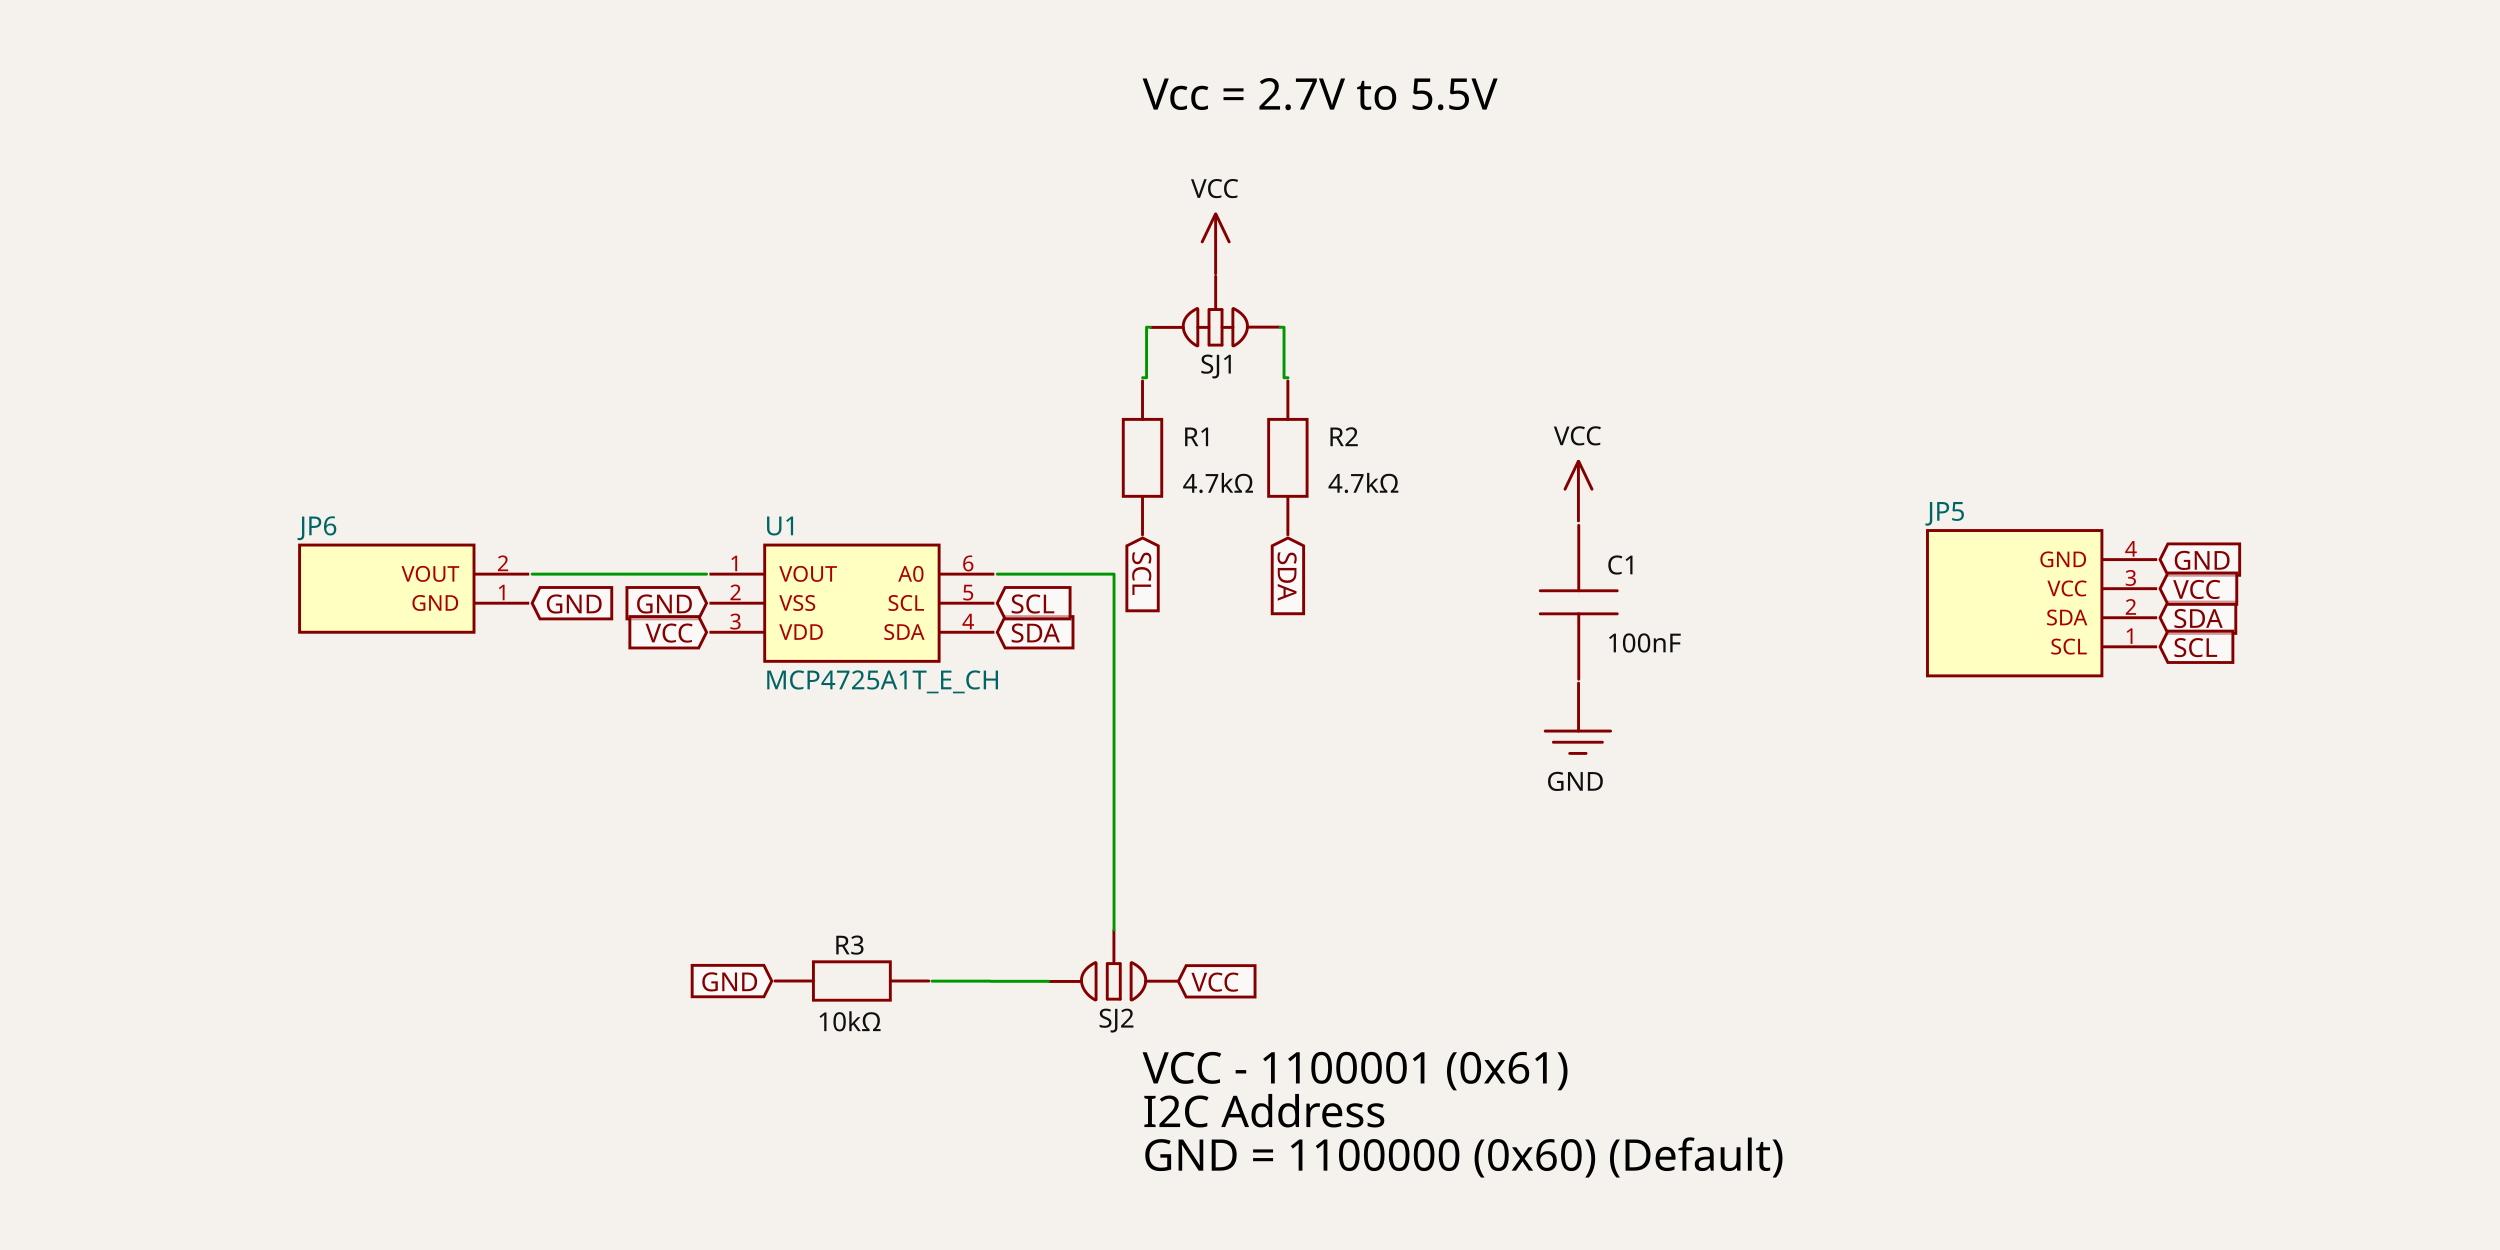
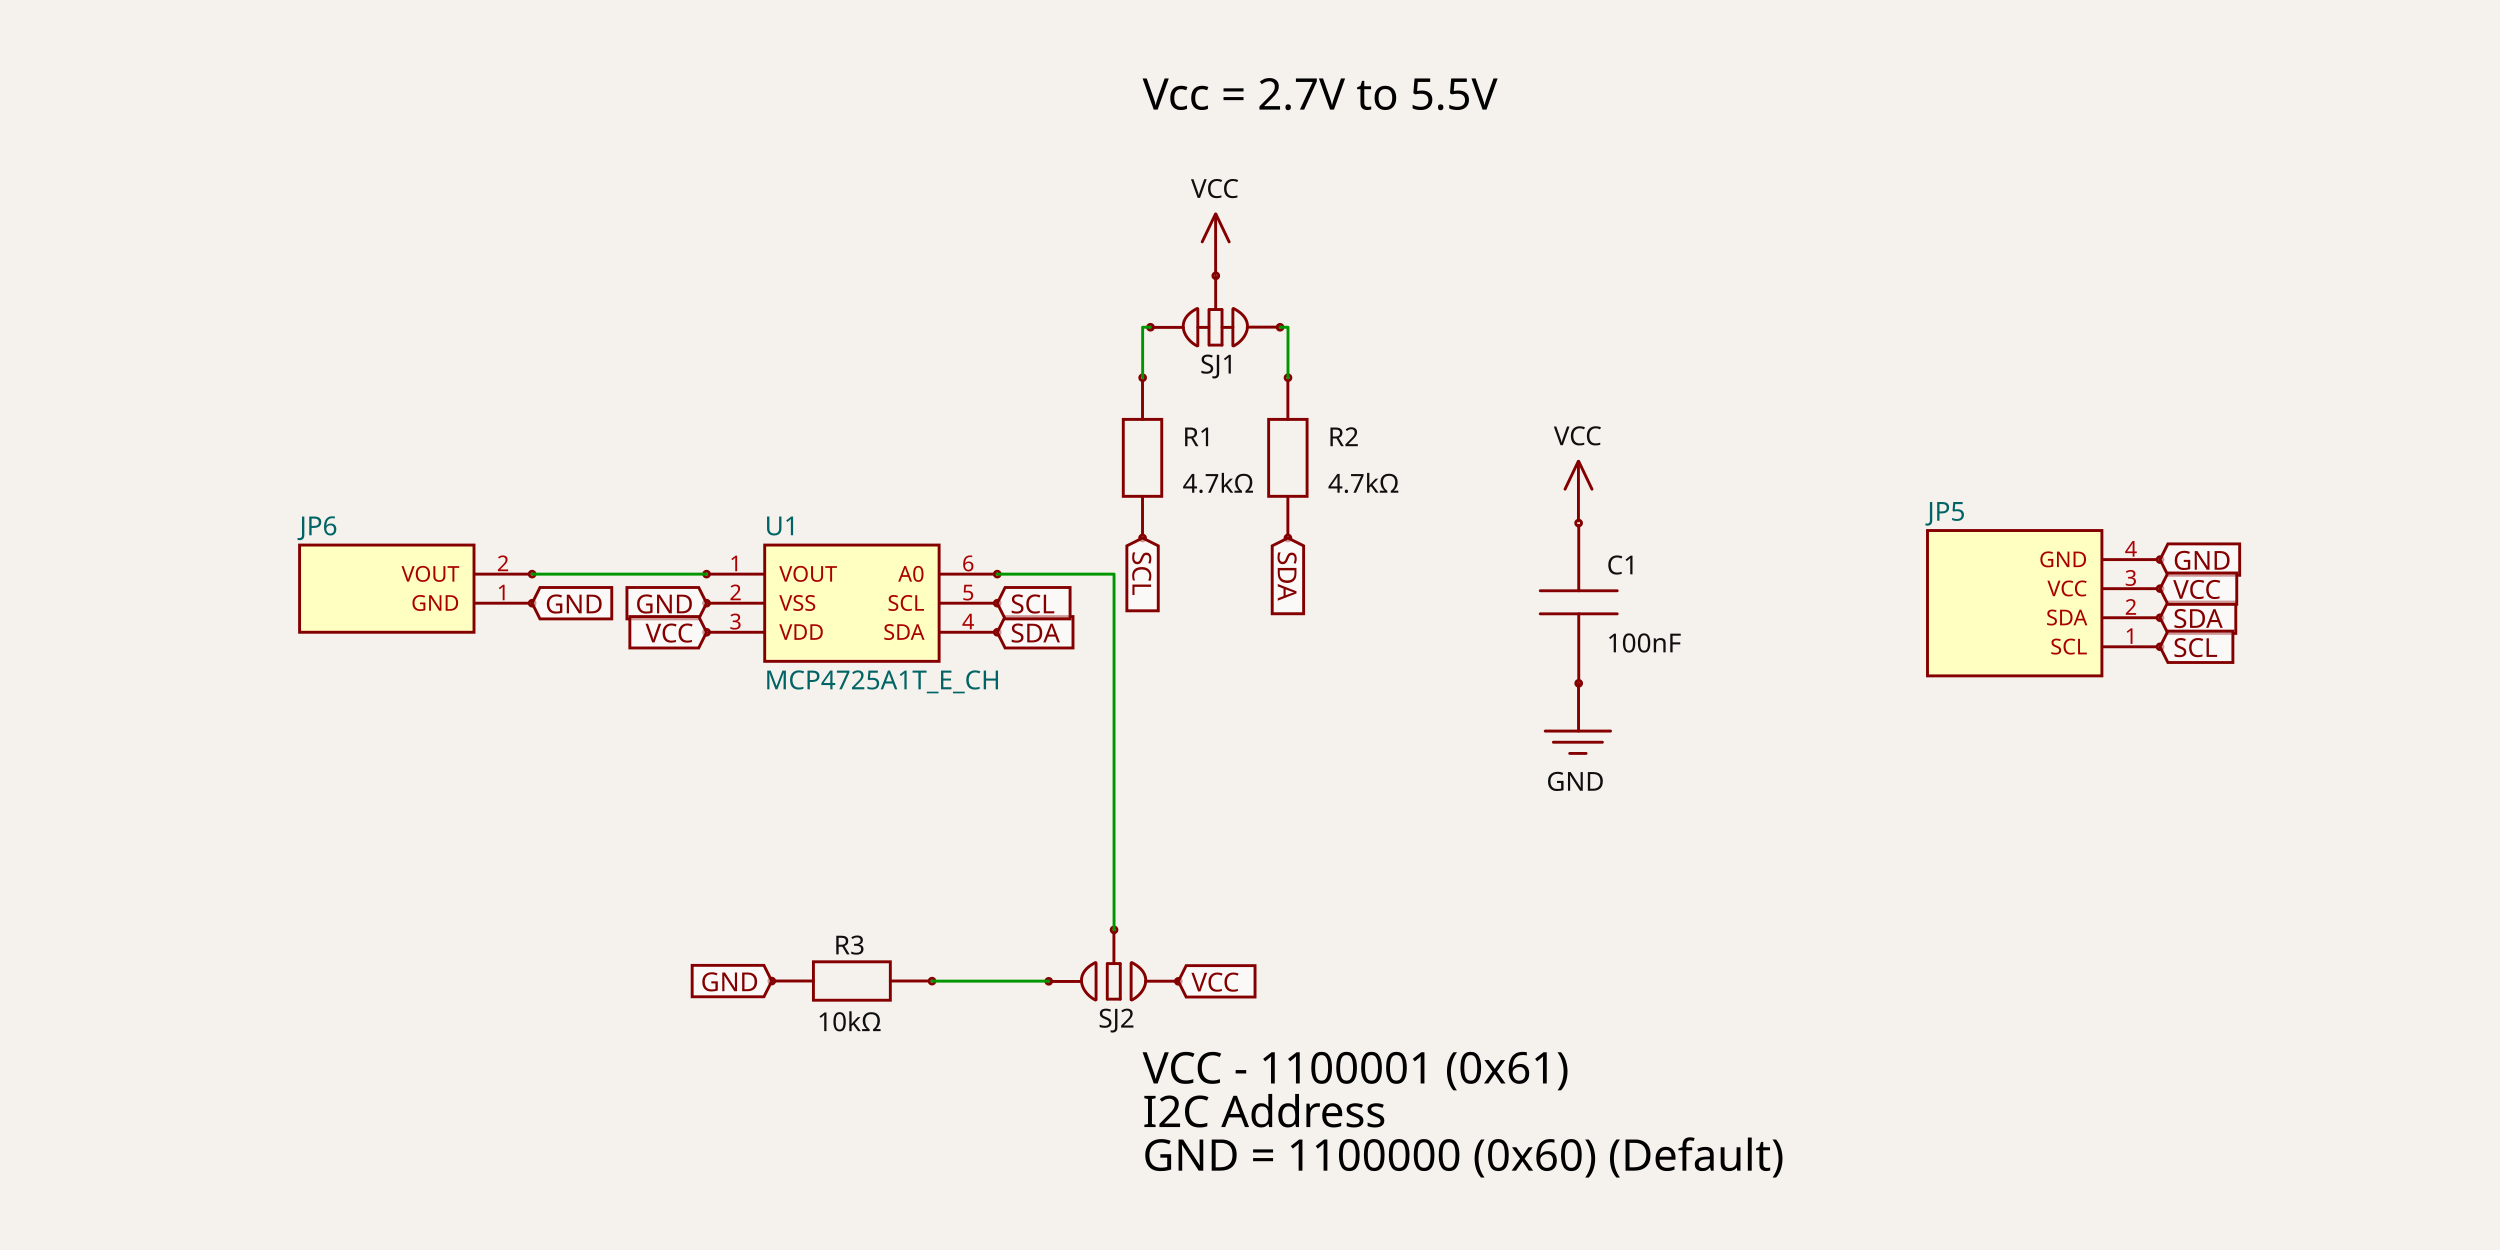
- <svg xmlns="http://www.w3.org/2000/svg" width="1200" height="600" style="background-color: rgb(245, 241, 237)" data-real-to-screen-transform="matrix(69.7674418605,0,0,-69.7674418605,408.9162790698,289.5348837209)" data-software-used-string="@tscircuit/core@0.0.555">
+ <svg xmlns="http://www.w3.org/2000/svg" width="1200" height="600" style="background-color: rgb(245, 241, 237)" data-real-to-screen-transform="matrix(69.7674418605,0,0,-69.7674418605,408.9162790698,289.5348837209)">
  <style>
              .boundary { fill: rgb(245, 241, 237); }
              .schematic-boundary { fill: none; stroke: #fff; }
              .component { fill: none; stroke: rgb(132, 0, 0); }
              .chip { fill: rgb(255, 255, 194); stroke: rgb(132, 0, 0); }
              .component-pin { fill: none; stroke: rgb(132, 0, 0); }
              .trace:hover {
                filter: invert(1);
              }
              .trace:hover .trace-crossing-outline {
                opacity: 0;
              }
              .trace:hover .trace-junction {
                filter: invert(1);
              }
              .text { font-family: sans-serif; fill: rgb(0, 150, 0); }
              .pin-number { fill: rgb(169, 0, 0); }
              .port-label { fill: rgb(0, 100, 100); }
              .component-name { fill: rgb(0, 100, 100); }
            </style>
  <rect class="boundary" x="0" y="0" width="1200" height="600" />
  <g data-circuit-json-type="schematic_component" data-schematic-component-id="schematic_component_0">
    <rect class="component chip" x="367.056" y="261.628" width="83.721" height="55.814" stroke-width="1.395px" fill="rgb(255, 255, 194)" stroke="rgb(132, 0, 0)" />
    <rect class="component-overlay" x="367.056" y="261.628" width="83.721" height="55.814" fill="transparent" />
    <text x="367.056" y="326.512" fill="#006464" text-anchor="start" dominant-baseline="middle" font-family="sans-serif" font-size="12.558px" transform="rotate(0, 367.0558, 326.5116)">MCP4725A1T_E_CH</text>
    <text x="367.056" y="252.558" fill="#006464" text-anchor="start" dominant-baseline="middle" font-family="sans-serif" font-size="12.558px" transform="rotate(0, 367.0558, 252.5581)">U1</text>
    <line class="component-pin" x1="340.544" y1="275.581" x2="367.056" y2="275.581" stroke-width="1.395px" />
+     <circle class="component-pin" cx="339.149" cy="275.581" r="1.395" stroke-width="1.395px" />
    <text class="pin-number" x="353.102" y="274.186" style="font-family: sans-serif;" fill="rgb(169, 0, 0)" text-anchor="middle" dominant-baseline="auto" font-size="10.465px" transform="">1</text>
    <text class="pin-number" x="374.033" y="275.581" style="font-family: sans-serif;" fill="rgb(169, 0, 0)" text-anchor="start" dominant-baseline="middle" font-size="10.465px" transform="">VOUT</text>
    <line class="component-pin" x1="340.544" y1="289.535" x2="367.056" y2="289.535" stroke-width="1.395px" />
+     <circle class="component-pin" cx="339.149" cy="289.535" r="1.395" stroke-width="1.395px" />
    <text class="pin-number" x="353.102" y="288.14" style="font-family: sans-serif;" fill="rgb(169, 0, 0)" text-anchor="middle" dominant-baseline="auto" font-size="10.465px" transform="">2</text>
    <text class="pin-number" x="374.033" y="289.535" style="font-family: sans-serif;" fill="rgb(169, 0, 0)" text-anchor="start" dominant-baseline="middle" font-size="10.465px" transform="">VSS</text>
    <line class="component-pin" x1="340.544" y1="303.488" x2="367.056" y2="303.488" stroke-width="1.395px" />
+     <circle class="component-pin" cx="339.149" cy="303.488" r="1.395" stroke-width="1.395px" />
    <text class="pin-number" x="353.102" y="302.093" style="font-family: sans-serif;" fill="rgb(169, 0, 0)" text-anchor="middle" dominant-baseline="auto" font-size="10.465px" transform="">3</text>
    <text class="pin-number" x="374.033" y="303.488" style="font-family: sans-serif;" fill="rgb(169, 0, 0)" text-anchor="start" dominant-baseline="middle" font-size="10.465px" transform="">VDD</text>
    <line class="component-pin" x1="477.288" y1="303.488" x2="450.777" y2="303.488" stroke-width="1.395px" />
+     <circle class="component-pin" cx="478.684" cy="303.488" r="1.395" stroke-width="1.395px" />
    <text class="pin-number" x="464.73" y="302.093" style="font-family: sans-serif;" fill="rgb(169, 0, 0)" text-anchor="middle" dominant-baseline="auto" font-size="10.465px" transform="">4</text>
    <text class="pin-number" x="443.8" y="303.488" style="font-family: sans-serif;" fill="rgb(169, 0, 0)" text-anchor="end" dominant-baseline="middle" font-size="10.465px" transform="">SDA</text>
    <line class="component-pin" x1="477.288" y1="289.535" x2="450.777" y2="289.535" stroke-width="1.395px" />
+     <circle class="component-pin" cx="478.684" cy="289.535" r="1.395" stroke-width="1.395px" />
    <text class="pin-number" x="464.73" y="288.14" style="font-family: sans-serif;" fill="rgb(169, 0, 0)" text-anchor="middle" dominant-baseline="auto" font-size="10.465px" transform="">5</text>
    <text class="pin-number" x="443.8" y="289.535" style="font-family: sans-serif;" fill="rgb(169, 0, 0)" text-anchor="end" dominant-baseline="middle" font-size="10.465px" transform="">SCL</text>
    <line class="component-pin" x1="477.288" y1="275.581" x2="450.777" y2="275.581" stroke-width="1.395px" />
+     <circle class="component-pin" cx="478.684" cy="275.581" r="1.395" stroke-width="1.395px" />
    <text class="pin-number" x="464.73" y="274.186" style="font-family: sans-serif;" fill="rgb(169, 0, 0)" text-anchor="middle" dominant-baseline="auto" font-size="10.465px" transform="">6</text>
    <text class="pin-number" x="443.8" y="275.581" style="font-family: sans-serif;" fill="rgb(169, 0, 0)" text-anchor="end" dominant-baseline="middle" font-size="10.465px" transform="">A0</text>
  </g>
  <g data-circuit-json-type="schematic_component" data-schematic-component-id="schematic_component_1">
    <rect class="component-overlay" x="539.178" y="182.862" width="18.459" height="73.837" fill="transparent" />
    <path d="M 548.407 256.699 L 548.407 238.24" stroke="rgb(132, 0, 0)" fill="none" stroke-width="1.395px" stroke-linecap="round" />
    <path d="M 548.407 201.321 L 548.407 182.862" stroke="rgb(132, 0, 0)" fill="none" stroke-width="1.395px" stroke-linecap="round" />
    <path d="M 539.178 219.78 L 539.178 201.321 L 557.637 201.321 L 557.637 238.24 L 539.178 238.24 L 539.178 219.78" stroke="rgb(132, 0, 0)" fill="none" stroke-width="1.395px" stroke-linecap="round" />
    <text x="567.636" y="209.826" fill="rgb(15, 15, 15)" font-family="sans-serif" text-anchor="start" dominant-baseline="middle" font-size="12.558px">R1</text>
    <text x="567.636" y="232.151" fill="rgb(15, 15, 15)" font-family="sans-serif" text-anchor="start" dominant-baseline="middle" font-size="12.558px">4.7kΩ</text>
+     <circle cx="548.432" cy="258.23" r="1.395px" stroke-width="1.395px" fill="none" stroke="rgb(132, 0, 0)" />
+     <circle cx="548.47" cy="181.305" r="1.395px" stroke-width="1.395px" fill="none" stroke="rgb(132, 0, 0)" />
  </g>
  <g data-circuit-json-type="schematic_component" data-schematic-component-id="schematic_component_2">
    <rect class="component-overlay" x="608.945" y="182.862" width="18.459" height="73.837" fill="transparent" />
    <path d="M 618.175 256.699 L 618.175 238.24" stroke="rgb(132, 0, 0)" fill="none" stroke-width="1.395px" stroke-linecap="round" />
    <path d="M 618.175 201.321 L 618.175 182.862" stroke="rgb(132, 0, 0)" fill="none" stroke-width="1.395px" stroke-linecap="round" />
    <path d="M 608.945 219.78 L 608.945 201.321 L 627.404 201.321 L 627.404 238.24 L 608.945 238.24 L 608.945 219.78" stroke="rgb(132, 0, 0)" fill="none" stroke-width="1.395px" stroke-linecap="round" />
    <text x="637.404" y="209.826" fill="rgb(15, 15, 15)" font-family="sans-serif" text-anchor="start" dominant-baseline="middle" font-size="12.558px">R2</text>
    <text x="637.404" y="232.151" fill="rgb(15, 15, 15)" font-family="sans-serif" text-anchor="start" dominant-baseline="middle" font-size="12.558px">4.7kΩ</text>
+     <circle cx="618.2" cy="258.23" r="1.395px" stroke-width="1.395px" fill="none" stroke="rgb(132, 0, 0)" />
+     <circle cx="618.238" cy="181.305" r="1.395px" stroke-width="1.395px" fill="none" stroke="rgb(132, 0, 0)" />
  </g>
  <g data-circuit-json-type="schematic_component" data-schematic-component-id="schematic_component_3">
    <rect class="component-overlay" x="371.985" y="461.657" width="73.837" height="18.459" fill="transparent" />
    <path d="M 371.985 470.886 L 390.444 470.886" stroke="rgb(132, 0, 0)" fill="none" stroke-width="1.395px" stroke-linecap="round" />
    <path d="M 427.363 470.886 L 445.822 470.886" stroke="rgb(132, 0, 0)" fill="none" stroke-width="1.395px" stroke-linecap="round" />
    <path d="M 408.903 461.657 L 427.363 461.657 L 427.363 480.116 L 390.444 480.116 L 390.444 461.657 L 408.903 461.657" stroke="rgb(132, 0, 0)" fill="none" stroke-width="1.395px" stroke-linecap="round" />
    <text x="407.695" y="458.125" fill="rgb(15, 15, 15)" font-family="sans-serif" text-anchor="middle" dominant-baseline="auto" font-size="12.558px">R3</text>
    <text x="407.695" y="485.205" fill="rgb(15, 15, 15)" font-family="sans-serif" text-anchor="middle" dominant-baseline="hanging" font-size="12.558px">10kΩ</text>
+     <circle cx="370.454" cy="470.911" r="1.395px" stroke-width="1.395px" fill="none" stroke="rgb(132, 0, 0)" />
+     <circle cx="447.378" cy="470.949" r="1.395px" stroke-width="1.395px" fill="none" stroke="rgb(132, 0, 0)" />
  </g>
  <g data-circuit-json-type="schematic_component" data-schematic-component-id="schematic_component_4">
    <rect class="component-overlay" x="739.338" y="252.182" width="36.919" height="73.837" fill="transparent" />
    <path d="M 757.797 326.019 L 757.797 294.638" stroke="rgb(132, 0, 0)" fill="none" stroke-width="1.395px" stroke-linecap="round" />
    <path d="M 757.797 283.563 L 757.797 252.182" stroke="rgb(132, 0, 0)" fill="none" stroke-width="1.395px" stroke-linecap="round" />
    <path d="M 776.257 294.638 L 739.338 294.638" stroke="rgb(132, 0, 0)" fill="none" stroke-width="1.395px" stroke-linecap="round" />
    <path d="M 776.257 283.563 L 739.338 283.563" stroke="rgb(132, 0, 0)" fill="none" stroke-width="1.395px" stroke-linecap="round" />
    <text x="771.205" y="275.687" fill="rgb(15, 15, 15)" font-family="sans-serif" text-anchor="start" dominant-baseline="auto" font-size="12.558px">C1</text>
    <text x="771.205" y="303.383" fill="rgb(15, 15, 15)" font-family="sans-serif" text-anchor="start" dominant-baseline="hanging" font-size="12.558px">100nF</text>
+     <circle cx="757.734" cy="251.078" r="1.395px" stroke-width="1.395px" fill="none" stroke="rgb(132, 0, 0)" />
+     <circle cx="757.773" cy="327.991" r="1.395px" stroke-width="1.395px" fill="none" stroke="rgb(132, 0, 0)" />
  </g>
  <g data-circuit-json-type="schematic_component" data-schematic-component-id="schematic_component_5">
    <rect class="component chip" x="143.8" y="261.628" width="83.721" height="41.86" stroke-width="1.395px" fill="rgb(255, 255, 194)" stroke="rgb(132, 0, 0)" />
    <rect class="component-overlay" x="143.8" y="261.628" width="83.721" height="41.86" fill="transparent" />
    <text x="143.8" y="312.558" fill="#006464" text-anchor="start" dominant-baseline="middle" font-family="sans-serif" font-size="12.558px" transform="rotate(0, 143.8, 312.5581)" />
    <text x="143.8" y="252.558" fill="#006464" text-anchor="start" dominant-baseline="middle" font-family="sans-serif" font-size="12.558px" transform="rotate(0, 143.8, 252.5581)">JP6</text>
    <line class="component-pin" x1="254.033" y1="289.535" x2="227.521" y2="289.535" stroke-width="1.395px" />
+     <circle class="component-pin" cx="255.428" cy="289.535" r="1.395" stroke-width="1.395px" />
    <text class="pin-number" x="241.474" y="288.14" style="font-family: sans-serif;" fill="rgb(169, 0, 0)" text-anchor="middle" dominant-baseline="auto" font-size="10.465px" transform="">1</text>
    <text class="pin-number" x="220.544" y="289.535" style="font-family: sans-serif;" fill="rgb(169, 0, 0)" text-anchor="end" dominant-baseline="middle" font-size="10.465px" transform="">GND</text>
    <line class="component-pin" x1="254.033" y1="275.581" x2="227.521" y2="275.581" stroke-width="1.395px" />
+     <circle class="component-pin" cx="255.428" cy="275.581" r="1.395" stroke-width="1.395px" />
    <text class="pin-number" x="241.474" y="274.186" style="font-family: sans-serif;" fill="rgb(169, 0, 0)" text-anchor="middle" dominant-baseline="auto" font-size="10.465px" transform="">2</text>
    <text class="pin-number" x="220.544" y="275.581" style="font-family: sans-serif;" fill="rgb(169, 0, 0)" text-anchor="end" dominant-baseline="middle" font-size="10.465px" transform="">VOUT</text>
  </g>
  <g data-circuit-json-type="schematic_component" data-schematic-component-id="schematic_component_6">
    <rect class="component chip" x="925.195" y="254.651" width="83.721" height="69.767" stroke-width="1.395px" fill="rgb(255, 255, 194)" stroke="rgb(132, 0, 0)" />
    <rect class="component-overlay" x="925.195" y="254.651" width="83.721" height="69.767" fill="transparent" />
    <text x="925.195" y="333.488" fill="#006464" text-anchor="start" dominant-baseline="middle" font-family="sans-serif" font-size="12.558px" transform="rotate(0, 925.1953, 333.4884)" />
    <text x="925.195" y="245.581" fill="#006464" text-anchor="start" dominant-baseline="middle" font-family="sans-serif" font-size="12.558px" transform="rotate(0, 925.1953, 245.5814)">JP5</text>
    <line class="component-pin" x1="1035.428" y1="310.465" x2="1008.916" y2="310.465" stroke-width="1.395px" />
+     <circle class="component-pin" cx="1036.823" cy="310.465" r="1.395" stroke-width="1.395px" />
    <text class="pin-number" x="1022.87" y="309.07" style="font-family: sans-serif;" fill="rgb(169, 0, 0)" text-anchor="middle" dominant-baseline="auto" font-size="10.465px" transform="">1</text>
    <text class="pin-number" x="1001.94" y="310.465" style="font-family: sans-serif;" fill="rgb(169, 0, 0)" text-anchor="end" dominant-baseline="middle" font-size="10.465px" transform="">SCL</text>
    <line class="component-pin" x1="1035.428" y1="296.512" x2="1008.916" y2="296.512" stroke-width="1.395px" />
+     <circle class="component-pin" cx="1036.823" cy="296.512" r="1.395" stroke-width="1.395px" />
    <text class="pin-number" x="1022.87" y="295.116" style="font-family: sans-serif;" fill="rgb(169, 0, 0)" text-anchor="middle" dominant-baseline="auto" font-size="10.465px" transform="">2</text>
    <text class="pin-number" x="1001.94" y="296.512" style="font-family: sans-serif;" fill="rgb(169, 0, 0)" text-anchor="end" dominant-baseline="middle" font-size="10.465px" transform="">SDA</text>
    <line class="component-pin" x1="1035.428" y1="282.558" x2="1008.916" y2="282.558" stroke-width="1.395px" />
+     <circle class="component-pin" cx="1036.823" cy="282.558" r="1.395" stroke-width="1.395px" />
    <text class="pin-number" x="1022.87" y="281.163" style="font-family: sans-serif;" fill="rgb(169, 0, 0)" text-anchor="middle" dominant-baseline="auto" font-size="10.465px" transform="">3</text>
    <text class="pin-number" x="1001.94" y="282.558" style="font-family: sans-serif;" fill="rgb(169, 0, 0)" text-anchor="end" dominant-baseline="middle" font-size="10.465px" transform="">VCC</text>
    <line class="component-pin" x1="1035.428" y1="268.605" x2="1008.916" y2="268.605" stroke-width="1.395px" />
+     <circle class="component-pin" cx="1036.823" cy="268.605" r="1.395" stroke-width="1.395px" />
    <text class="pin-number" x="1022.87" y="267.209" style="font-family: sans-serif;" fill="rgb(169, 0, 0)" text-anchor="middle" dominant-baseline="auto" font-size="10.465px" transform="">4</text>
    <text class="pin-number" x="1001.94" y="268.605" style="font-family: sans-serif;" fill="rgb(169, 0, 0)" text-anchor="end" dominant-baseline="middle" font-size="10.465px" transform="">GND</text>
  </g>
  <g data-circuit-json-type="schematic_component" data-schematic-component-id="schematic_component_7">
    <rect class="component-overlay" x="552.503" y="132.615" width="61.695" height="33.427" fill="transparent" />
    <path d="M 598.694 157.026 L 614.199 157.026" stroke="rgb(132, 0, 0)" fill="none" stroke-width="1.395px" stroke-linecap="round" />
    <path d="M 552.503 157.145 L 567.97 157.145" stroke="rgb(132, 0, 0)" fill="none" stroke-width="1.395px" stroke-linecap="round" />
    <path d="M 574.996 157.145 L 580.201 157.145" stroke="rgb(132, 0, 0)" fill="none" stroke-width="1.395px" stroke-linecap="round" />
    <path d="M 583.517 148.12 L 583.517 132.615" stroke="rgb(132, 0, 0)" fill="none" stroke-width="1.395px" stroke-linecap="round" />
    <path d="M 574.95 165.896 L 574.95 148.316" stroke="rgb(132, 0, 0)" fill="none" stroke-width="1.395px" stroke-linecap="round" />
    <path d="M 580.329 165.596 L 580.329 148.605" stroke="rgb(132, 0, 0)" fill="none" stroke-width="1.395px" stroke-linecap="round" />
    <path d="M 586.575 165.615 L 586.575 148.645" stroke="rgb(132, 0, 0)" fill="none" stroke-width="1.395px" stroke-linecap="round" />
    <path d="M 580.465 165.646 L 586.519 165.646" stroke="rgb(132, 0, 0)" fill="none" stroke-width="1.395px" stroke-linecap="round" />
    <path d="M 580.478 148.583 L 586.494 148.583" stroke="rgb(132, 0, 0)" fill="none" stroke-width="1.395px" stroke-linecap="round" />
    <path d="M 591.777 165.903 L 591.777 148.322" stroke="rgb(132, 0, 0)" fill="none" stroke-width="1.395px" stroke-linecap="round" />
    <path d="M 592.101 148.088 L 592.101 148.088 L 593.192 148.676 L 594.172 149.285 L 595.047 149.914 L 595.82 150.56 L 596.495 151.221 L 597.074 151.894 L 597.563 152.578 L 597.964 153.27 L 598.281 153.968 L 598.518 154.669 L 598.679 155.372 L 598.767 156.075 L 598.786 156.774 L 598.74 157.468 L 598.632 158.155 L 598.466 158.832 L 598.245 159.497 L 597.974 160.148 L 597.656 160.782 L 597.294 161.398 L 596.893 161.993 L 596.456 162.565 L 595.986 163.112 L 595.488 163.631 L 594.965 164.12 L 594.42 164.578 L 593.858 165.001 L 593.282 165.387 L 592.696 165.735 L 592.103 166.042 L 592.103 166.042" stroke="rgb(132, 0, 0)" fill="none" stroke-width="1.395px" stroke-linecap="round" />
    <path d="M 574.631 148.079 L 574.631 148.079 L 573.541 148.667 L 572.56 149.276 L 571.685 149.905 L 570.912 150.551 L 570.238 151.212 L 569.658 151.885 L 569.17 152.569 L 568.769 153.261 L 568.451 153.959 L 568.214 154.66 L 568.053 155.363 L 567.965 156.066 L 567.946 156.765 L 567.993 157.459 L 568.101 158.146 L 568.267 158.823 L 568.487 159.488 L 568.759 160.139 L 569.077 160.773 L 569.438 161.389 L 569.84 161.984 L 570.277 162.556 L 570.746 163.103 L 571.245 163.622 L 571.768 164.111 L 572.312 164.569 L 572.874 164.992 L 573.45 165.378 L 574.037 165.726 L 574.63 166.033 L 574.63 166.033" stroke="rgb(132, 0, 0)" fill="none" stroke-width="1.395px" stroke-linecap="round" />
    <path d="M 586.58 157.145 L 591.786 157.145" stroke="rgb(132, 0, 0)" fill="none" stroke-width="1.395px" stroke-linecap="round" />
    <text x="584.775" y="169.54" fill="rgb(15, 15, 15)" font-family="sans-serif" text-anchor="middle" dominant-baseline="hanging" font-size="12.558px">SJ1</text>
+     <circle cx="583.579" cy="132.377" r="1.395px" stroke-width="1.395px" fill="none" stroke="rgb(132, 0, 0)" />
+     <circle cx="614.437" cy="157.087" r="1.395px" stroke-width="1.395px" fill="none" stroke="rgb(132, 0, 0)" />
+     <circle cx="552.233" cy="157.079" r="1.395px" stroke-width="1.395px" fill="none" stroke="rgb(132, 0, 0)" />
  </g>
  <g data-circuit-json-type="schematic_component" data-schematic-component-id="schematic_component_8">
    <rect class="component-overlay" x="503.666" y="446.569" width="61.695" height="33.427" fill="transparent" />
    <path d="M 549.857 470.979 L 565.361 470.979" stroke="rgb(132, 0, 0)" fill="none" stroke-width="1.395px" stroke-linecap="round" />
    <path d="M 503.666 471.099 L 519.133 471.099" stroke="rgb(132, 0, 0)" fill="none" stroke-width="1.395px" stroke-linecap="round" />
    <path d="M 534.68 462.074 L 534.68 446.569" stroke="rgb(132, 0, 0)" fill="none" stroke-width="1.395px" stroke-linecap="round" />
    <path d="M 526.113 479.849 L 526.113 462.269" stroke="rgb(132, 0, 0)" fill="none" stroke-width="1.395px" stroke-linecap="round" />
    <path d="M 531.491 479.549 L 531.491 462.559" stroke="rgb(132, 0, 0)" fill="none" stroke-width="1.395px" stroke-linecap="round" />
    <path d="M 537.738 479.568 L 537.738 462.599" stroke="rgb(132, 0, 0)" fill="none" stroke-width="1.395px" stroke-linecap="round" />
    <path d="M 531.627 479.6 L 537.682 479.6" stroke="rgb(132, 0, 0)" fill="none" stroke-width="1.395px" stroke-linecap="round" />
    <path d="M 531.641 462.536 L 537.657 462.536" stroke="rgb(132, 0, 0)" fill="none" stroke-width="1.395px" stroke-linecap="round" />
    <path d="M 542.94 479.856 L 542.94 462.276" stroke="rgb(132, 0, 0)" fill="none" stroke-width="1.395px" stroke-linecap="round" />
    <path d="M 543.264 462.041 L 543.264 462.041 L 544.354 462.629 L 545.335 463.239 L 546.21 463.867 L 546.983 464.513 L 547.657 465.174 L 548.237 465.848 L 548.725 466.531 L 549.127 467.223 L 549.444 467.921 L 549.681 468.623 L 549.842 469.326 L 549.93 470.028 L 549.949 470.727 L 549.903 471.422 L 549.795 472.108 L 549.628 472.785 L 549.408 473.45 L 549.137 474.101 L 548.819 474.736 L 548.457 475.352 L 548.056 475.947 L 547.619 476.519 L 547.149 477.065 L 546.651 477.584 L 546.128 478.074 L 545.583 478.531 L 545.021 478.954 L 544.445 479.341 L 543.859 479.689 L 543.266 479.996 L 543.266 479.996" stroke="rgb(132, 0, 0)" fill="none" stroke-width="1.395px" stroke-linecap="round" />
    <path d="M 525.794 462.032 L 525.794 462.032 L 524.704 462.62 L 523.723 463.23 L 522.848 463.859 L 522.075 464.505 L 521.401 465.165 L 520.821 465.839 L 520.333 466.522 L 519.932 467.214 L 519.614 467.912 L 519.377 468.614 L 519.216 469.317 L 519.128 470.019 L 519.109 470.719 L 519.156 471.413 L 519.264 472.099 L 519.43 472.776 L 519.65 473.441 L 519.921 474.092 L 520.24 474.727 L 520.601 475.343 L 521.002 475.938 L 521.44 476.51 L 521.909 477.056 L 522.407 477.575 L 522.931 478.065 L 523.475 478.522 L 524.037 478.945 L 524.613 479.332 L 525.199 479.68 L 525.792 479.987 L 525.792 479.987" stroke="rgb(132, 0, 0)" fill="none" stroke-width="1.395px" stroke-linecap="round" />
    <text x="535.937" y="483.493" fill="rgb(15, 15, 15)" font-family="sans-serif" text-anchor="middle" dominant-baseline="hanging" font-size="12.558px">SJ2</text>
+     <circle cx="534.741" cy="446.33" r="1.395px" stroke-width="1.395px" fill="none" stroke="rgb(132, 0, 0)" />
+     <circle cx="565.6" cy="471.041" r="1.395px" stroke-width="1.395px" fill="none" stroke="rgb(132, 0, 0)" />
+     <circle cx="503.395" cy="471.032" r="1.395px" stroke-width="1.395px" fill="none" stroke="rgb(132, 0, 0)" />
  </g>
  <g class="trace" data-circuit-json-type="schematic_trace" data-schematic-trace-id="schematic_trace_0">
-     <path d="M 339.149 275.581 L 297.288 275.581 L 255.428 275.581" class="trace-invisible-hover-outline" stroke="rgb(0, 150, 0)" fill="none" stroke-width="11.163px" stroke-linecap="round" opacity="0" stroke-linejoin="round" />
-     <path d="M 339.149 275.581 L 297.288 275.581 L 255.428 275.581" stroke="rgb(0, 150, 0)" fill="none" stroke-width="1.395px" stroke-linecap="round" stroke-linejoin="round" />
+     <path d="M 339.149 275.581 L 255.428 275.581" class="trace-invisible-hover-outline" stroke="rgb(0, 150, 0)" fill="none" stroke-width="11.163px" stroke-linecap="round" opacity="0" stroke-linejoin="round" />
+     <path d="M 339.149 275.581 L 255.428 275.581" stroke="rgb(0, 150, 0)" fill="none" stroke-width="1.395px" stroke-linecap="round" stroke-linejoin="round" />
  </g>
  <g class="trace" data-circuit-json-type="schematic_trace" data-schematic-trace-id="schematic_trace_1">
    <path d="M 478.684 275.581 L 534.741 275.581 L 534.741 438.491 L 534.741 446.33" class="trace-invisible-hover-outline" stroke="rgb(0, 150, 0)" fill="none" stroke-width="11.163px" stroke-linecap="round" opacity="0" stroke-linejoin="round" />
    <path d="M 478.684 275.581 L 534.741 275.581 L 534.741 438.491 L 534.741 446.33" stroke="rgb(0, 150, 0)" fill="none" stroke-width="1.395px" stroke-linecap="round" stroke-linejoin="round" />
  </g>
  <g class="trace" data-circuit-json-type="schematic_trace" data-schematic-trace-id="schematic_trace_2">
-     <path d="M 548.47 181.305 L 550.351 181.305 L 550.351 157.079 L 552.233 157.079" class="trace-invisible-hover-outline" stroke="rgb(0, 150, 0)" fill="none" stroke-width="11.163px" stroke-linecap="round" opacity="0" stroke-linejoin="round" />
-     <path d="M 548.47 181.305 L 550.351 181.305 L 550.351 157.079 L 552.233 157.079" stroke="rgb(0, 150, 0)" fill="none" stroke-width="1.395px" stroke-linecap="round" stroke-linejoin="round" />
+     <path d="M 548.47 181.305 L 548.47 157.079 L 552.233 157.079" class="trace-invisible-hover-outline" stroke="rgb(0, 150, 0)" fill="none" stroke-width="11.163px" stroke-linecap="round" opacity="0" stroke-linejoin="round" />
+     <path d="M 548.47 181.305 L 548.47 157.079 L 552.233 157.079" stroke="rgb(0, 150, 0)" fill="none" stroke-width="1.395px" stroke-linecap="round" stroke-linejoin="round" />
  </g>
  <g class="trace" data-circuit-json-type="schematic_trace" data-schematic-trace-id="schematic_trace_3">
-     <path d="M 618.238 181.305 L 616.337 181.305 L 616.337 157.087 L 614.437 157.087" class="trace-invisible-hover-outline" stroke="rgb(0, 150, 0)" fill="none" stroke-width="11.163px" stroke-linecap="round" opacity="0" stroke-linejoin="round" />
-     <path d="M 618.238 181.305 L 616.337 181.305 L 616.337 157.087 L 614.437 157.087" stroke="rgb(0, 150, 0)" fill="none" stroke-width="1.395px" stroke-linecap="round" stroke-linejoin="round" />
+     <path d="M 618.238 181.305 L 618.238 157.087 L 614.437 157.087" class="trace-invisible-hover-outline" stroke="rgb(0, 150, 0)" fill="none" stroke-width="11.163px" stroke-linecap="round" opacity="0" stroke-linejoin="round" />
+     <path d="M 618.238 181.305 L 618.238 157.087 L 614.437 157.087" stroke="rgb(0, 150, 0)" fill="none" stroke-width="1.395px" stroke-linecap="round" stroke-linejoin="round" />
  </g>
  <g class="trace" data-circuit-json-type="schematic_trace" data-schematic-trace-id="schematic_trace_4">
-     <path d="M 447.378 470.949 L 475.387 470.949 L 475.387 471.032 L 503.395 471.032" class="trace-invisible-hover-outline" stroke="rgb(0, 150, 0)" fill="none" stroke-width="11.163px" stroke-linecap="round" opacity="0" stroke-linejoin="round" />
-     <path d="M 447.378 470.949 L 475.387 470.949 L 475.387 471.032 L 503.395 471.032" stroke="rgb(0, 150, 0)" fill="none" stroke-width="1.395px" stroke-linecap="round" stroke-linejoin="round" />
+     <path d="M 447.378 470.949 L 503.395 470.949" class="trace-invisible-hover-outline" stroke="rgb(0, 150, 0)" fill="none" stroke-width="11.163px" stroke-linecap="round" opacity="0" stroke-linejoin="round" />
+     <path d="M 447.378 470.949 L 503.395 470.949" stroke="rgb(0, 150, 0)" fill="none" stroke-width="1.395px" stroke-linecap="round" stroke-linejoin="round" />
  </g>
  <path class="net-label" d="     M 339.149,289.535     L 335.381,297.07     L 300.935,297.07     L 300.935,282     L 335.381,282     Z   " fill="rgba(255, 255, 255, 0.6)" stroke="rgb(132, 0, 0)" stroke-width="1.395px" />
  <text class="net-label-text" x="332.87" y="289.535" fill="rgb(132, 0, 0)" text-anchor="end" dominant-baseline="central" font-family="sans-serif" font-variant-numeric="tabular-nums" font-size="12.558px" transform="">GND</text>
  <path class="net-label" d="     M 339.149,303.488     L 335.381,311.023     L 302.33,311.023     L 302.33,295.953     L 335.381,295.953     Z   " fill="rgba(255, 255, 255, 0.6)" stroke="rgb(132, 0, 0)" stroke-width="1.395px" />
  <text class="net-label-text" x="332.87" y="303.488" fill="rgb(132, 0, 0)" text-anchor="end" dominant-baseline="central" font-family="sans-serif" font-variant-numeric="tabular-nums" font-size="12.558px" transform="">VCC</text>
  <path class="net-label" d="     M 478.684,303.488     L 482.451,295.953     L 515.037,295.953     L 515.037,311.023     L 482.451,311.023     Z   " fill="rgba(255, 255, 255, 0.6)" stroke="rgb(132, 0, 0)" stroke-width="1.395px" />
  <text class="net-label-text" x="484.963" y="303.488" fill="rgb(132, 0, 0)" text-anchor="start" dominant-baseline="central" font-family="sans-serif" font-variant-numeric="tabular-nums" font-size="12.558px" transform="">SDA</text>
  <path class="net-label" d="     M 478.684,289.535     L 482.451,282     L 513.642,282     L 513.642,297.07     L 482.451,297.07     Z   " fill="rgba(255, 255, 255, 0.6)" stroke="rgb(132, 0, 0)" stroke-width="1.395px" />
  <text class="net-label-text" x="484.963" y="289.535" fill="rgb(132, 0, 0)" text-anchor="start" dominant-baseline="central" font-family="sans-serif" font-variant-numeric="tabular-nums" font-size="12.558px" transform="">SCL</text>
  <path class="net-label" d="     M 548.432,258.23     L 555.967,261.997     L 555.967,293.188     L 540.897,293.188     L 540.897,261.997     Z   " fill="rgba(255, 255, 255, 0.6)" stroke="rgb(132, 0, 0)" stroke-width="1.395px" />
  <text class="net-label-text" x="548.432" y="264.509" fill="rgb(132, 0, 0)" text-anchor="start" dominant-baseline="central" font-family="sans-serif" font-variant-numeric="tabular-nums" font-size="12.558px" transform="rotate(90 548.4321 264.5087)">SCL</text>
  <path class="net-label" d="     M 618.2,258.23     L 625.734,261.997     L 625.734,294.583     L 610.665,294.583     L 610.665,261.997     Z   " fill="rgba(255, 255, 255, 0.6)" stroke="rgb(132, 0, 0)" stroke-width="1.395px" />
  <text class="net-label-text" x="618.2" y="264.509" fill="rgb(132, 0, 0)" text-anchor="start" dominant-baseline="central" font-family="sans-serif" font-variant-numeric="tabular-nums" font-size="12.558px" transform="rotate(90 618.1995 264.5087)">SDA</text>
  <path class="net-label" d="     M 370.454,470.911     L 366.687,478.446     L 332.24,478.446     L 332.24,463.376     L 366.687,463.376     Z   " fill="rgba(255, 255, 255, 0.6)" stroke="rgb(132, 0, 0)" stroke-width="1.395px" />
  <text class="net-label-text" x="364.175" y="470.911" fill="rgb(132, 0, 0)" text-anchor="end" dominant-baseline="central" font-family="sans-serif" font-variant-numeric="tabular-nums" font-size="12.558px" transform="">GND</text>
  <rect class="component-overlay" x="751.219" y="221.462" width="12.926" height="28.574" fill="transparent" />
  <path d="M 757.58 221.462 L 751.219 234.792" stroke="rgb(132, 0, 0)" fill="none" stroke-width="1.395px" stroke-linecap="round" />
  <path d="M 757.785 221.469 L 764.146 234.799" stroke="rgb(132, 0, 0)" fill="none" stroke-width="1.395px" stroke-linecap="round" />
  <path d="M 757.654 221.813 L 757.654 250.036" stroke="rgb(132, 0, 0)" fill="none" stroke-width="1.395px" stroke-linecap="round" />
  <text x="757.342" y="217.373" fill="rgb(15, 15, 15)" font-family="sans-serif" text-anchor="middle" dominant-baseline="ideographic" font-size="12.558px">VCC</text>
  <rect class="component-overlay" x="741.709" y="327.916" width="31.348" height="33.728" fill="transparent" />
  <path d="M 757.697 327.916 L 757.697 350.913" stroke="rgb(132, 0, 0)" fill="none" stroke-width="1.395px" stroke-linecap="round" />
  <path d="M 741.709 350.911 L 773.057 350.911" stroke="rgb(132, 0, 0)" fill="none" stroke-width="1.395px" stroke-linecap="round" />
  <path d="M 745.628 356.277 L 769.139 356.277" stroke="rgb(132, 0, 0)" fill="none" stroke-width="1.395px" stroke-linecap="round" />
  <path d="M 753.465 361.643 L 761.302 361.643" stroke="rgb(132, 0, 0)" fill="none" stroke-width="1.395px" stroke-linecap="round" />
  <text x="756.194" y="369.815" fill="rgb(15, 15, 15)" font-family="sans-serif" text-anchor="middle" dominant-baseline="hanging" font-size="12.558px">GND</text>
  <path class="net-label" d="     M 255.428,289.535     L 259.195,282     L 293.642,282     L 293.642,297.07     L 259.195,297.07     Z   " fill="rgba(255, 255, 255, 0.6)" stroke="rgb(132, 0, 0)" stroke-width="1.395px" />
  <text class="net-label-text" x="261.707" y="289.535" fill="rgb(132, 0, 0)" text-anchor="start" dominant-baseline="central" font-family="sans-serif" font-variant-numeric="tabular-nums" font-size="12.558px" transform="">GND</text>
  <path class="net-label" d="     M 1036.823,268.605     L 1040.591,261.07     L 1075.037,261.07     L 1075.037,276.14     L 1040.591,276.14     Z   " fill="rgba(255, 255, 255, 0.6)" stroke="rgb(132, 0, 0)" stroke-width="1.395px" />
  <text class="net-label-text" x="1043.102" y="268.605" fill="rgb(132, 0, 0)" text-anchor="start" dominant-baseline="central" font-family="sans-serif" font-variant-numeric="tabular-nums" font-size="12.558px" transform="">GND</text>
  <path class="net-label" d="     M 1036.823,296.512     L 1040.591,288.977     L 1073.177,288.977     L 1073.177,304.047     L 1040.591,304.047     Z   " fill="rgba(255, 255, 255, 0.6)" stroke="rgb(132, 0, 0)" stroke-width="1.395px" />
  <text class="net-label-text" x="1043.102" y="296.512" fill="rgb(132, 0, 0)" text-anchor="start" dominant-baseline="central" font-family="sans-serif" font-variant-numeric="tabular-nums" font-size="12.558px" transform="">SDA</text>
  <path class="net-label" d="     M 1036.823,310.465     L 1040.591,302.93     L 1071.781,302.93     L 1071.781,318     L 1040.591,318     Z   " fill="rgba(255, 255, 255, 0.6)" stroke="rgb(132, 0, 0)" stroke-width="1.395px" />
  <text class="net-label-text" x="1043.102" y="310.465" fill="rgb(132, 0, 0)" text-anchor="start" dominant-baseline="central" font-family="sans-serif" font-variant-numeric="tabular-nums" font-size="12.558px" transform="">SCL</text>
  <path class="net-label" d="     M 1036.823,282.558     L 1040.591,275.023     L 1073.642,275.023     L 1073.642,290.093     L 1040.591,290.093     Z   " fill="rgba(255, 255, 255, 0.6)" stroke="rgb(132, 0, 0)" stroke-width="1.395px" />
  <text class="net-label-text" x="1043.102" y="282.558" fill="rgb(132, 0, 0)" text-anchor="start" dominant-baseline="central" font-family="sans-serif" font-variant-numeric="tabular-nums" font-size="12.558px" transform="">VCC</text>
  <rect class="component-overlay" x="577.063" y="102.76" width="12.926" height="28.574" fill="transparent" />
  <path d="M 583.424 102.76 L 577.063 116.09" stroke="rgb(132, 0, 0)" fill="none" stroke-width="1.395px" stroke-linecap="round" />
  <path d="M 583.629 102.767 L 589.99 116.097" stroke="rgb(132, 0, 0)" fill="none" stroke-width="1.395px" stroke-linecap="round" />
  <path d="M 583.498 103.112 L 583.498 131.334" stroke="rgb(132, 0, 0)" fill="none" stroke-width="1.395px" stroke-linecap="round" />
  <text x="583.186" y="98.671" fill="rgb(15, 15, 15)" font-family="sans-serif" text-anchor="middle" dominant-baseline="ideographic" font-size="12.558px">VCC</text>
  <path class="net-label" d="     M 565.6,471.041     L 569.367,463.506     L 602.419,463.506     L 602.419,478.576     L 569.367,478.576     Z   " fill="rgba(255, 255, 255, 0.6)" stroke="rgb(132, 0, 0)" stroke-width="1.395px" />
  <text class="net-label-text" x="571.879" y="471.041" fill="rgb(132, 0, 0)" text-anchor="start" dominant-baseline="central" font-family="sans-serif" font-variant-numeric="tabular-nums" font-size="12.558px" transform="">VCC</text>
  <text x="548.451" y="45.349" fill="#000000" text-anchor="start" dominant-baseline="middle" font-family="sans-serif" font-size="20.93px" transform="rotate(0, 548.4512, 45.34884)">Vcc = 2.7V to 5.5V</text>
  <text x="548.451" y="533.721" fill="#000000" text-anchor="start" dominant-baseline="middle" font-family="sans-serif" font-size="20.93px" transform="rotate(0, 548.4512, 533.7209)">I2C Address</text>
  <text x="548.451" y="554.651" fill="#000000" text-anchor="start" dominant-baseline="middle" font-family="sans-serif" font-size="20.93px" transform="rotate(0, 548.4512, 554.6512)">GND = 1100000 (0x60) (Default)</text>
  <text x="548.451" y="512.791" fill="#000000" text-anchor="start" dominant-baseline="middle" font-family="sans-serif" font-size="20.93px" transform="rotate(0, 548.4512, 512.7907)">VCC - 1100001 (0x61)</text>
</svg>
